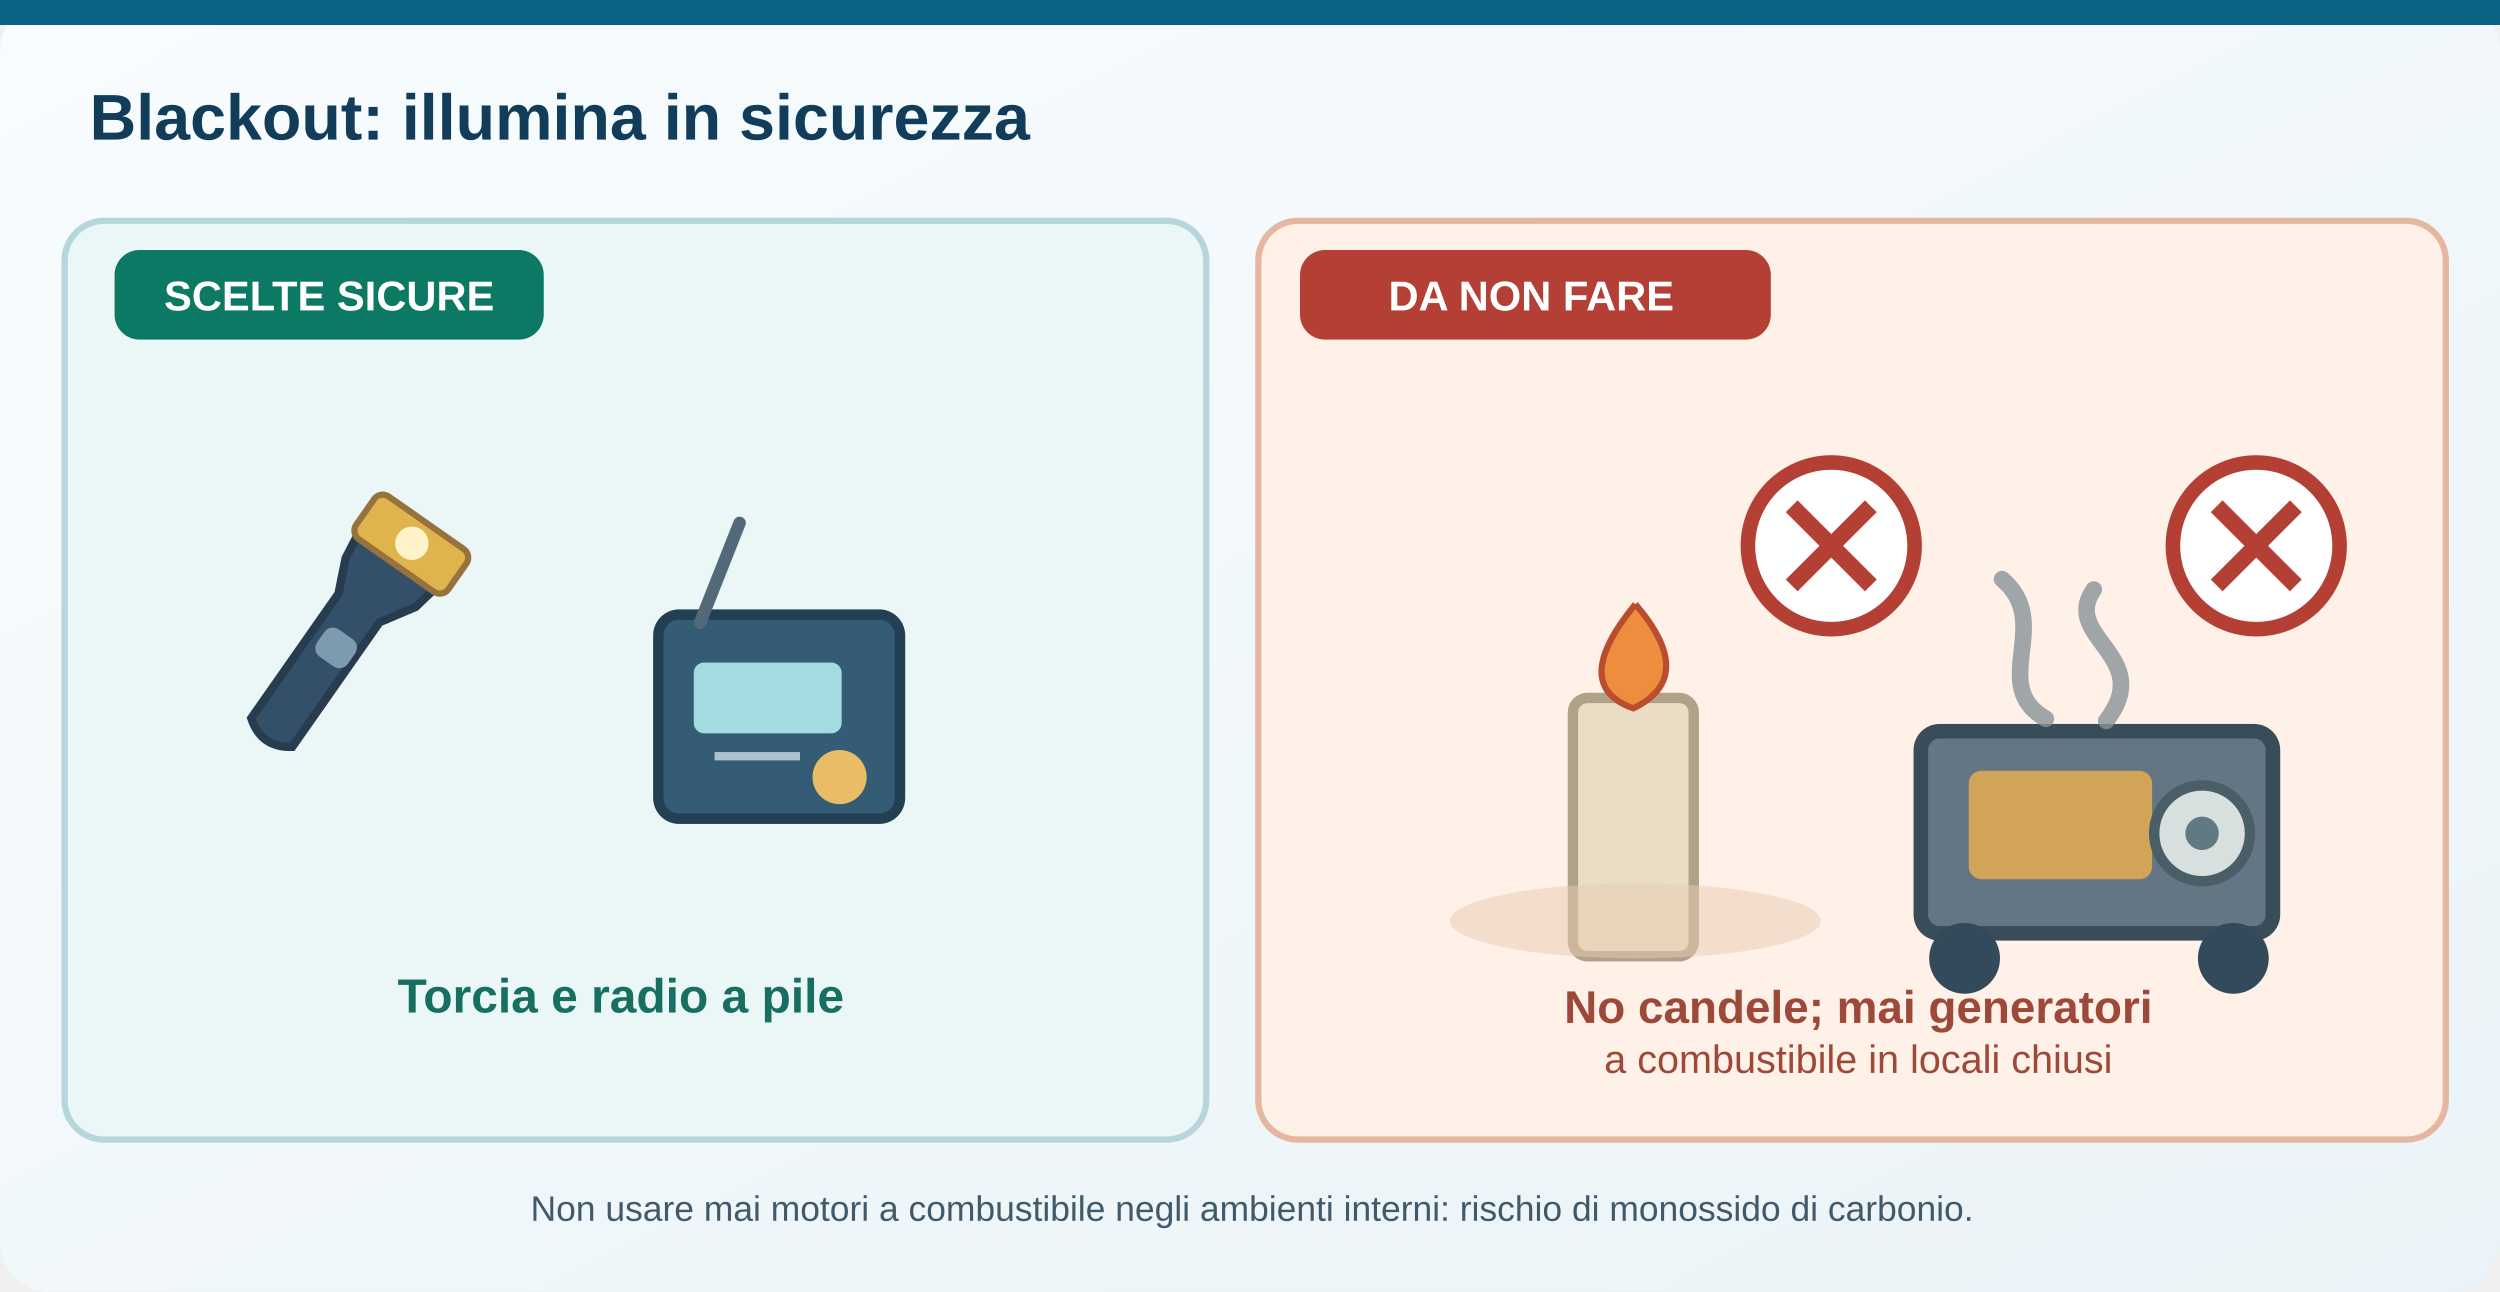
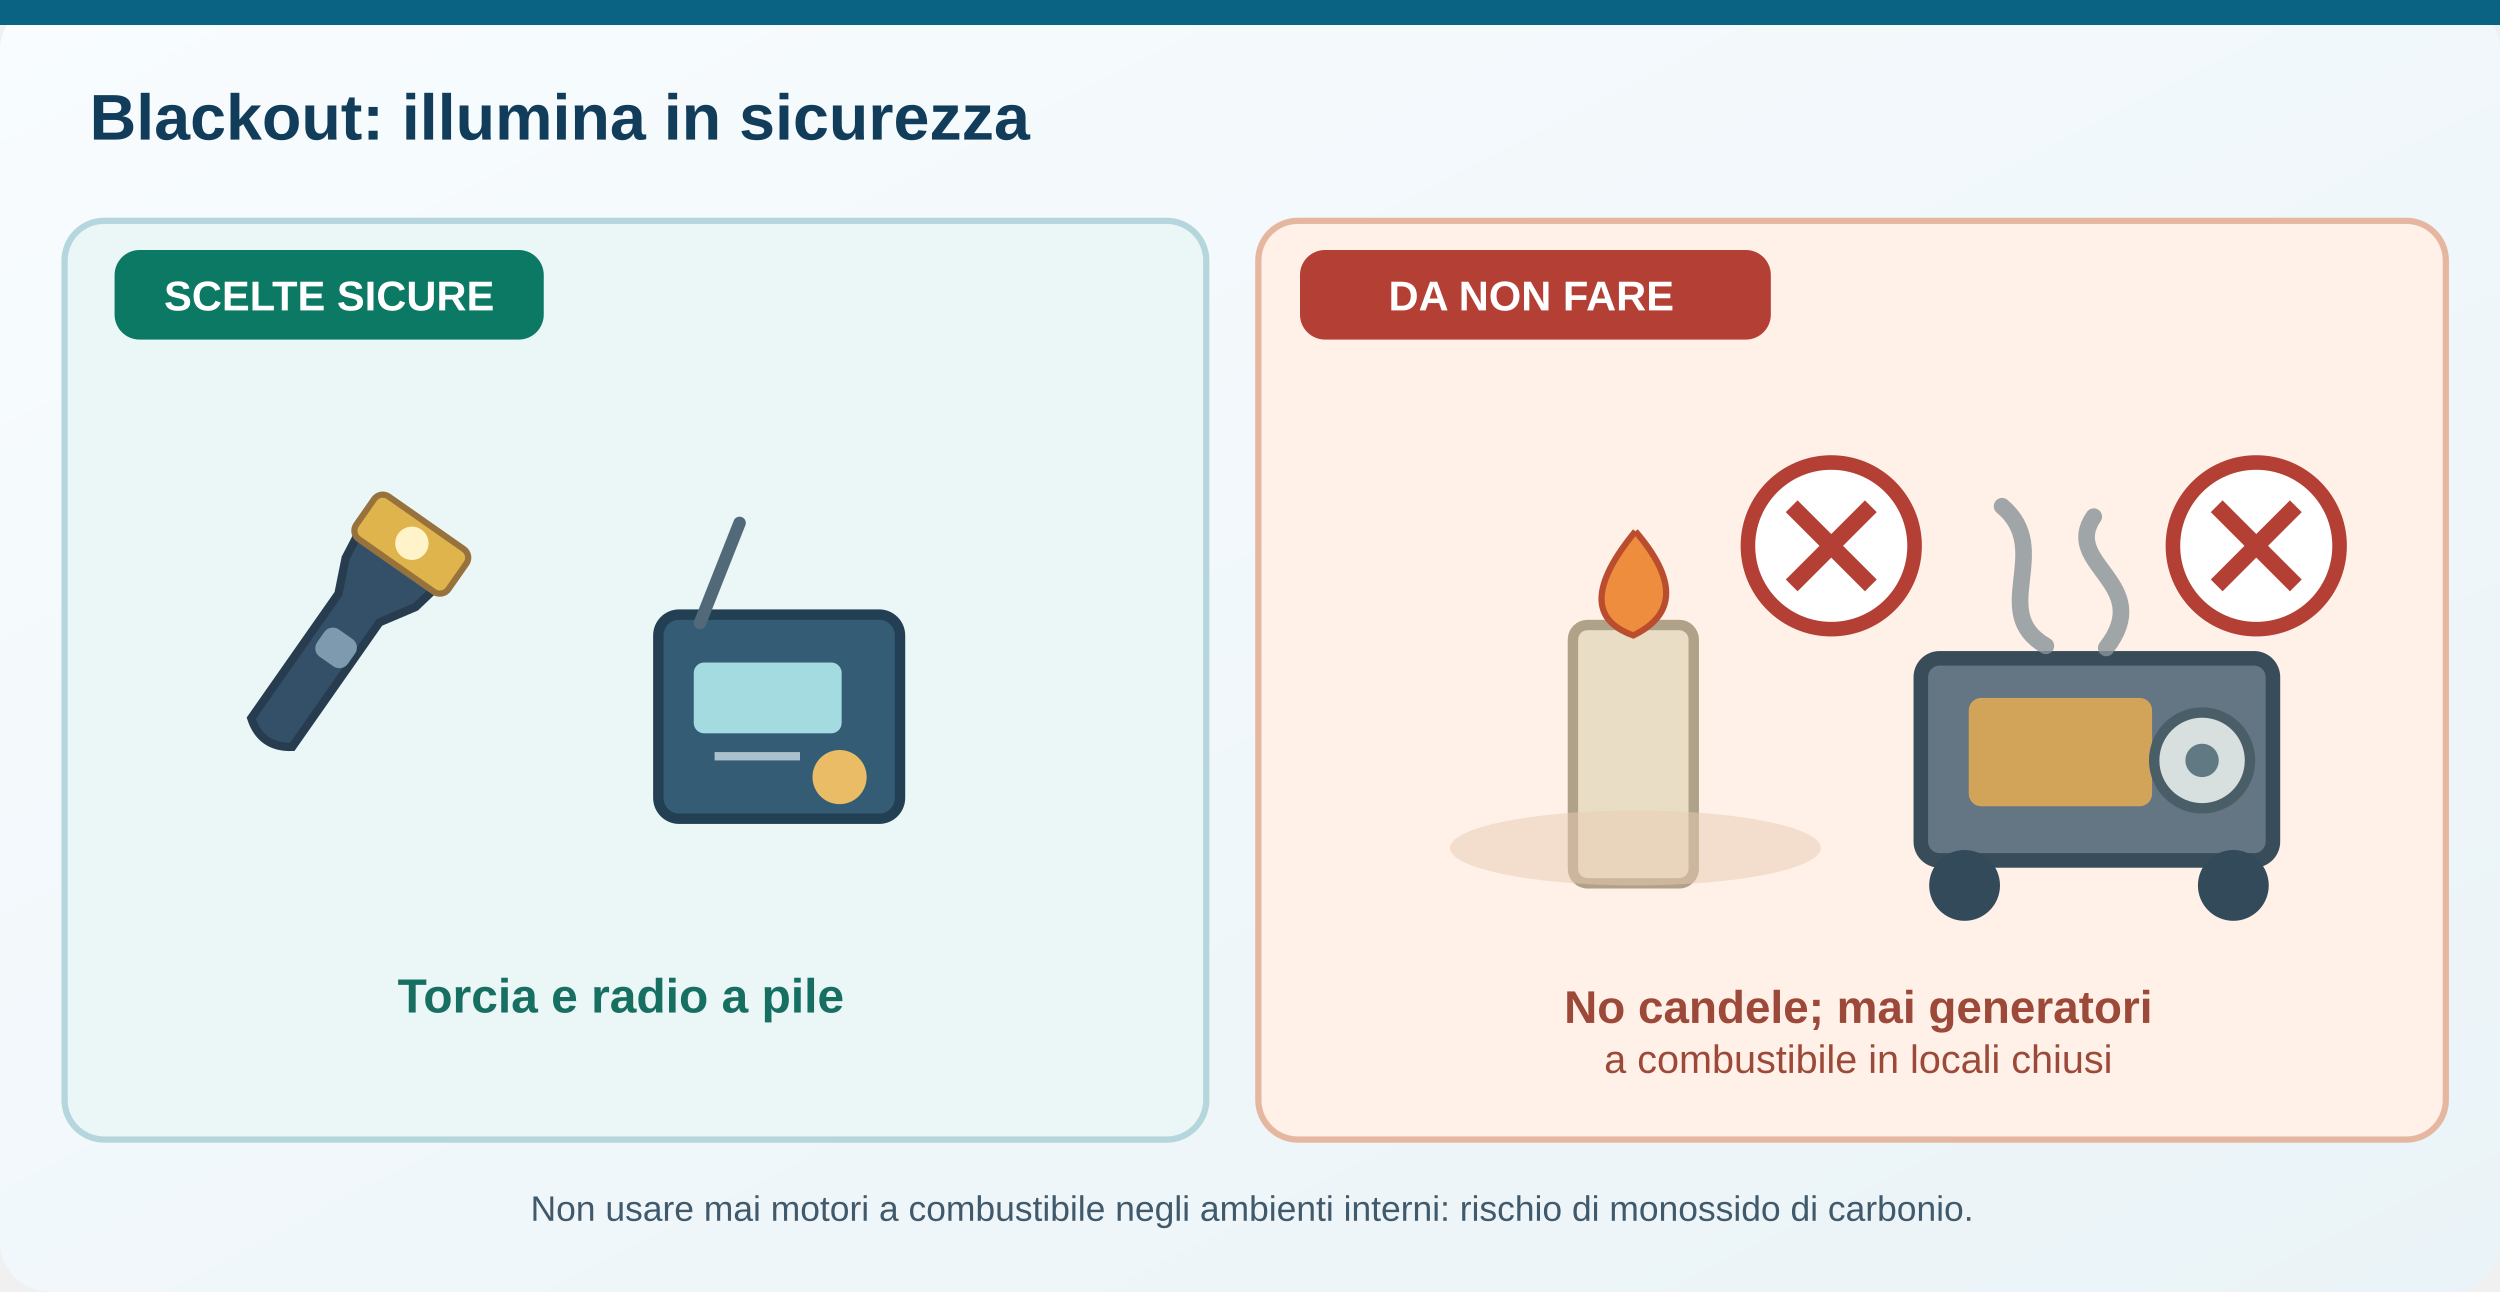
<svg xmlns="http://www.w3.org/2000/svg" width="1200" height="620" viewBox="0 0 1200 620" role="img" aria-labelledby="tit desc">
  <defs>
    <linearGradient id="paper" x1="0" x2="1" y1="0" y2="1">
      <stop stop-color="#f8fcfe" />
      <stop offset="1" stop-color="#eaf3f7" />
    </linearGradient>
    <linearGradient id="water" x1="0" x2="0" y1="0" y2="1">
      <stop stop-color="#cfeefb" />
      <stop offset="1" stop-color="#6cb4d6" />
    </linearGradient>
  </defs>
  <rect width="1200" height="620" rx="24" fill="url(#paper)" />
  <rect y="0" width="1200" height="12" fill="#0b6384" />
  <text x="43" y="67" font-family="Arial,sans-serif" fill="#123d5a" font-weight="700" font-size="31" text-anchor="start">Blackout: illumina in sicurezza</text>
  <rect x="31" y="106" width="548" height="441" rx="19" fill="#ebf6f7" stroke="#b4d6dc" stroke-width="3" />
  <rect x="604" y="106" width="570" height="441" rx="19" fill="#fff1e8" stroke="#e5b7a0" stroke-width="3" />
  <rect x="55" y="120" width="206" height="43" rx="12" fill="#0b7963" />
  <text x="158" y="149" font-family="Arial,sans-serif" fill="#fff" font-weight="700" font-size="20" text-anchor="middle">SCELTE SICURE</text>
  <rect x="624" y="120" width="226" height="43" rx="12" fill="#b43f34" />
  <text x="735" y="149" font-family="Arial,sans-serif" fill="#fff" font-weight="700" font-size="20" text-anchor="middle">DA NON FARE</text>
  <g transform="translate(118 240) rotate(35 43 61)">
    <path d="M24 1 H75 L69 31 L59 47 V120 Q47 129 35 120 V47 L28 31Z" fill="#344f68" stroke="#273d4f" stroke-width="4" />
    <rect x="23" y="-5" width="54" height="25" rx="5" fill="#e0b44c" stroke="#97723c" stroke-width="3" />
    <circle cx="50" cy="7" r="8" fill="#fff3c9" />
    <rect x="40" y="61" width="18" height="16" rx="5" fill="#7e9aae" />
  </g>
  <g transform="translate(316 262)">
    <rect x="0" y="33" width="116" height="98" rx="10" fill="#345c75" stroke="#233f53" stroke-width="5" />
    <path d="M20 37 L39 -11" stroke="#52697a" stroke-width="6" stroke-linecap="round" />
    <rect x="17" y="56" width="71" height="34" rx="5" fill="#a4dbe1" />
    <circle cx="87" cy="111" r="13" fill="#e9bc65" />
    <path d="M27 101 H68" stroke="#a9c2ce" stroke-width="4" />
  </g>
-   <g transform="translate(720 275)">
+   <g transform="translate(720 240)">
    <rect x="35" y="60" width="58" height="124" rx="7" fill="#e9dec5" stroke="#b0a288" stroke-width="5" />
    <path d="M64 62 V37" stroke="#2d3e4d" stroke-width="4" />
    <path d="M65 15 Q33 54 64 65 Q95 50 65 15" fill="#ef8d3e" stroke="#ba4d2e" stroke-width="3" />
    <ellipse cx="65" cy="167" rx="89" ry="18" fill="#e8ccb3" opacity=".5" />
  </g>
-   <g transform="translate(914 327)">
+   <g transform="translate(914 292)">
    <rect x="8" y="24" width="169" height="97" rx="9" fill="#647683" stroke="#394c59" stroke-width="7" />
    <rect x="31" y="43" width="88" height="52" rx="6" fill="#d2a45a" />
    <circle cx="143" cy="73" r="23" fill="#d7dfdf" stroke="#495e67" stroke-width="5" />
    <circle cx="143" cy="73" r="8" fill="#607982" />
    <circle cx="29" cy="133" r="17" fill="#334a5a" />
    <circle cx="158" cy="133" r="17" fill="#334a5a" />
    <path d="M68 18 C40 2 72 -28 47 -49 M97 19 C121 -12 75 -21 91 -44" stroke="#889399" stroke-width="8" stroke-linecap="round" fill="none" opacity=".8" />
  </g>
  <circle cx="879" cy="262" r="40" fill="#fff" stroke="#b43f34" stroke-width="7" />
  <path d="M860 243 L898 281 M898 243 L860 281" stroke="#b43f34" stroke-width="8" />
  <circle cx="1083" cy="262" r="40" fill="#fff" stroke="#b43f34" stroke-width="7" />
  <path d="M1064 243 L1102 281 M1102 243 L1064 281" stroke="#b43f34" stroke-width="8" />
  <text x="298" y="486" font-family="Arial,sans-serif" fill="#176f61" font-weight="700" font-size="23" text-anchor="middle">Torcia e radio a pile</text>
  <text x="892" y="491" font-family="Arial,sans-serif" fill="#9c4939" font-weight="700" font-size="22" text-anchor="middle">No candele; mai generatori</text>
  <text x="892" y="515" font-family="Arial,sans-serif" fill="#9c4939" font-weight="400" font-size="19" text-anchor="middle">a combustibile in locali chiusi</text>
  <text x="601" y="586" font-family="Arial,sans-serif" fill="#40596b" font-weight="400" font-size="17" text-anchor="middle">Non usare mai motori a combustibile negli ambienti interni: rischio di monossido di carbonio.</text>
</svg>
